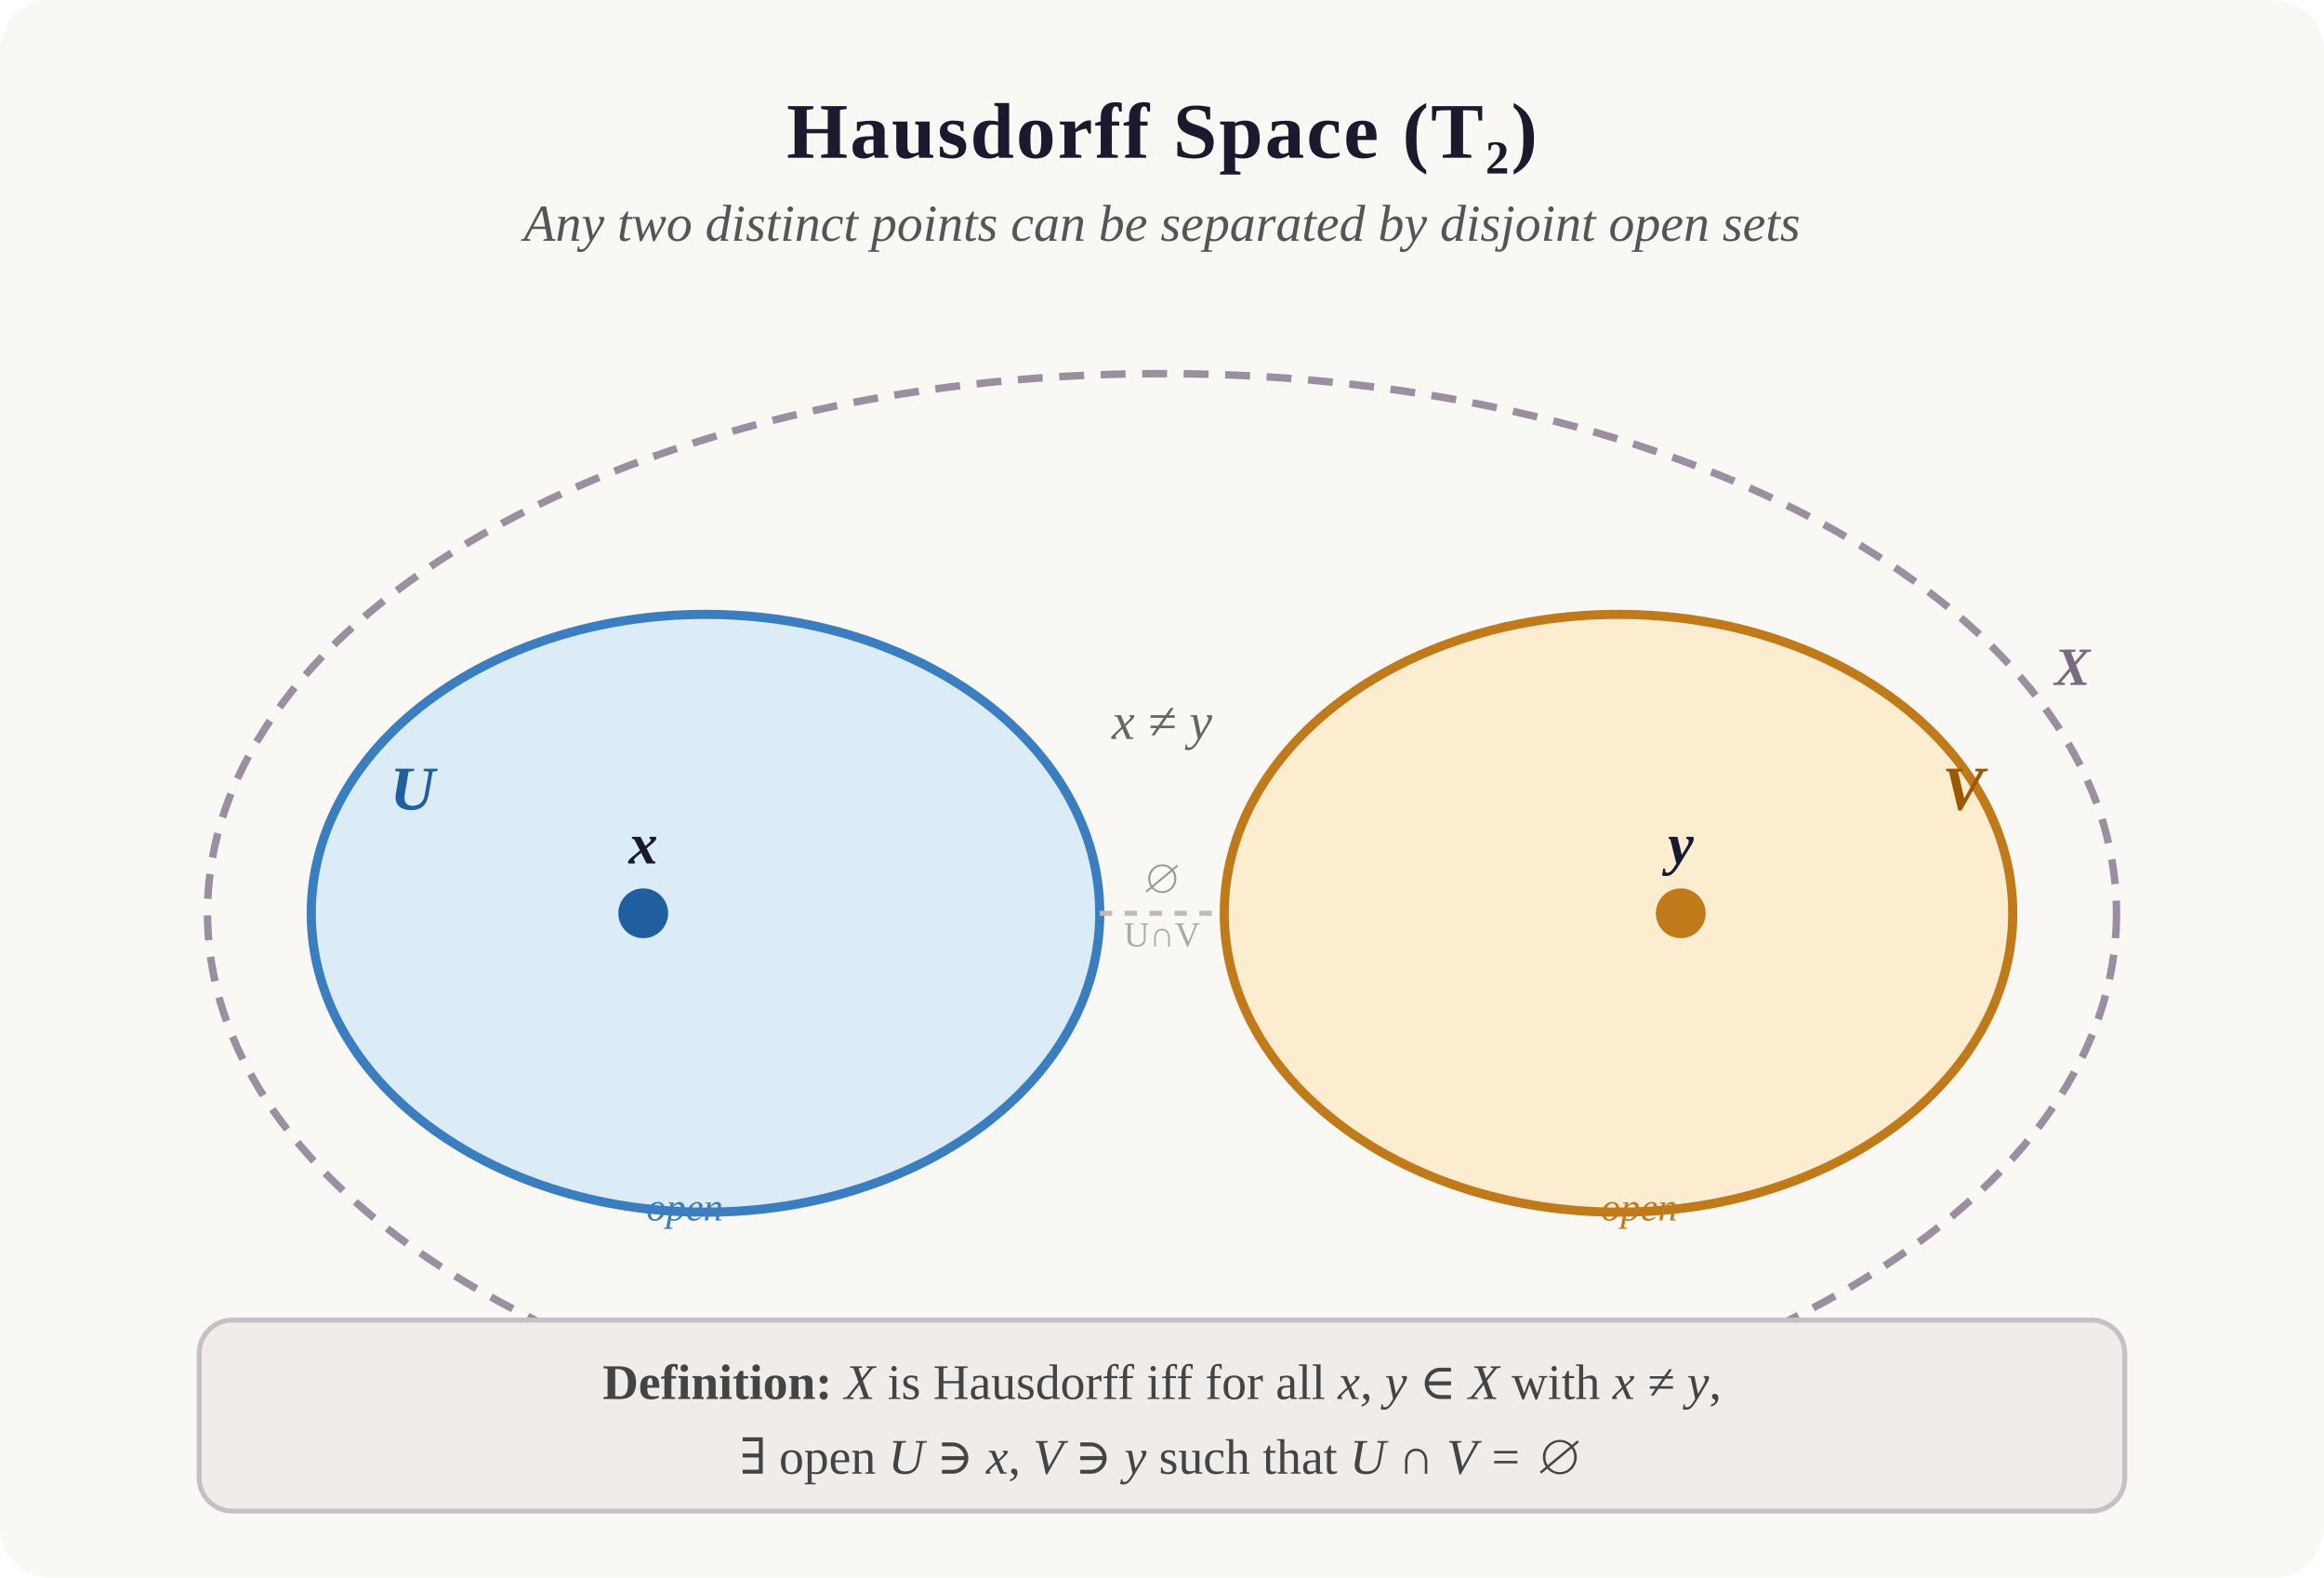
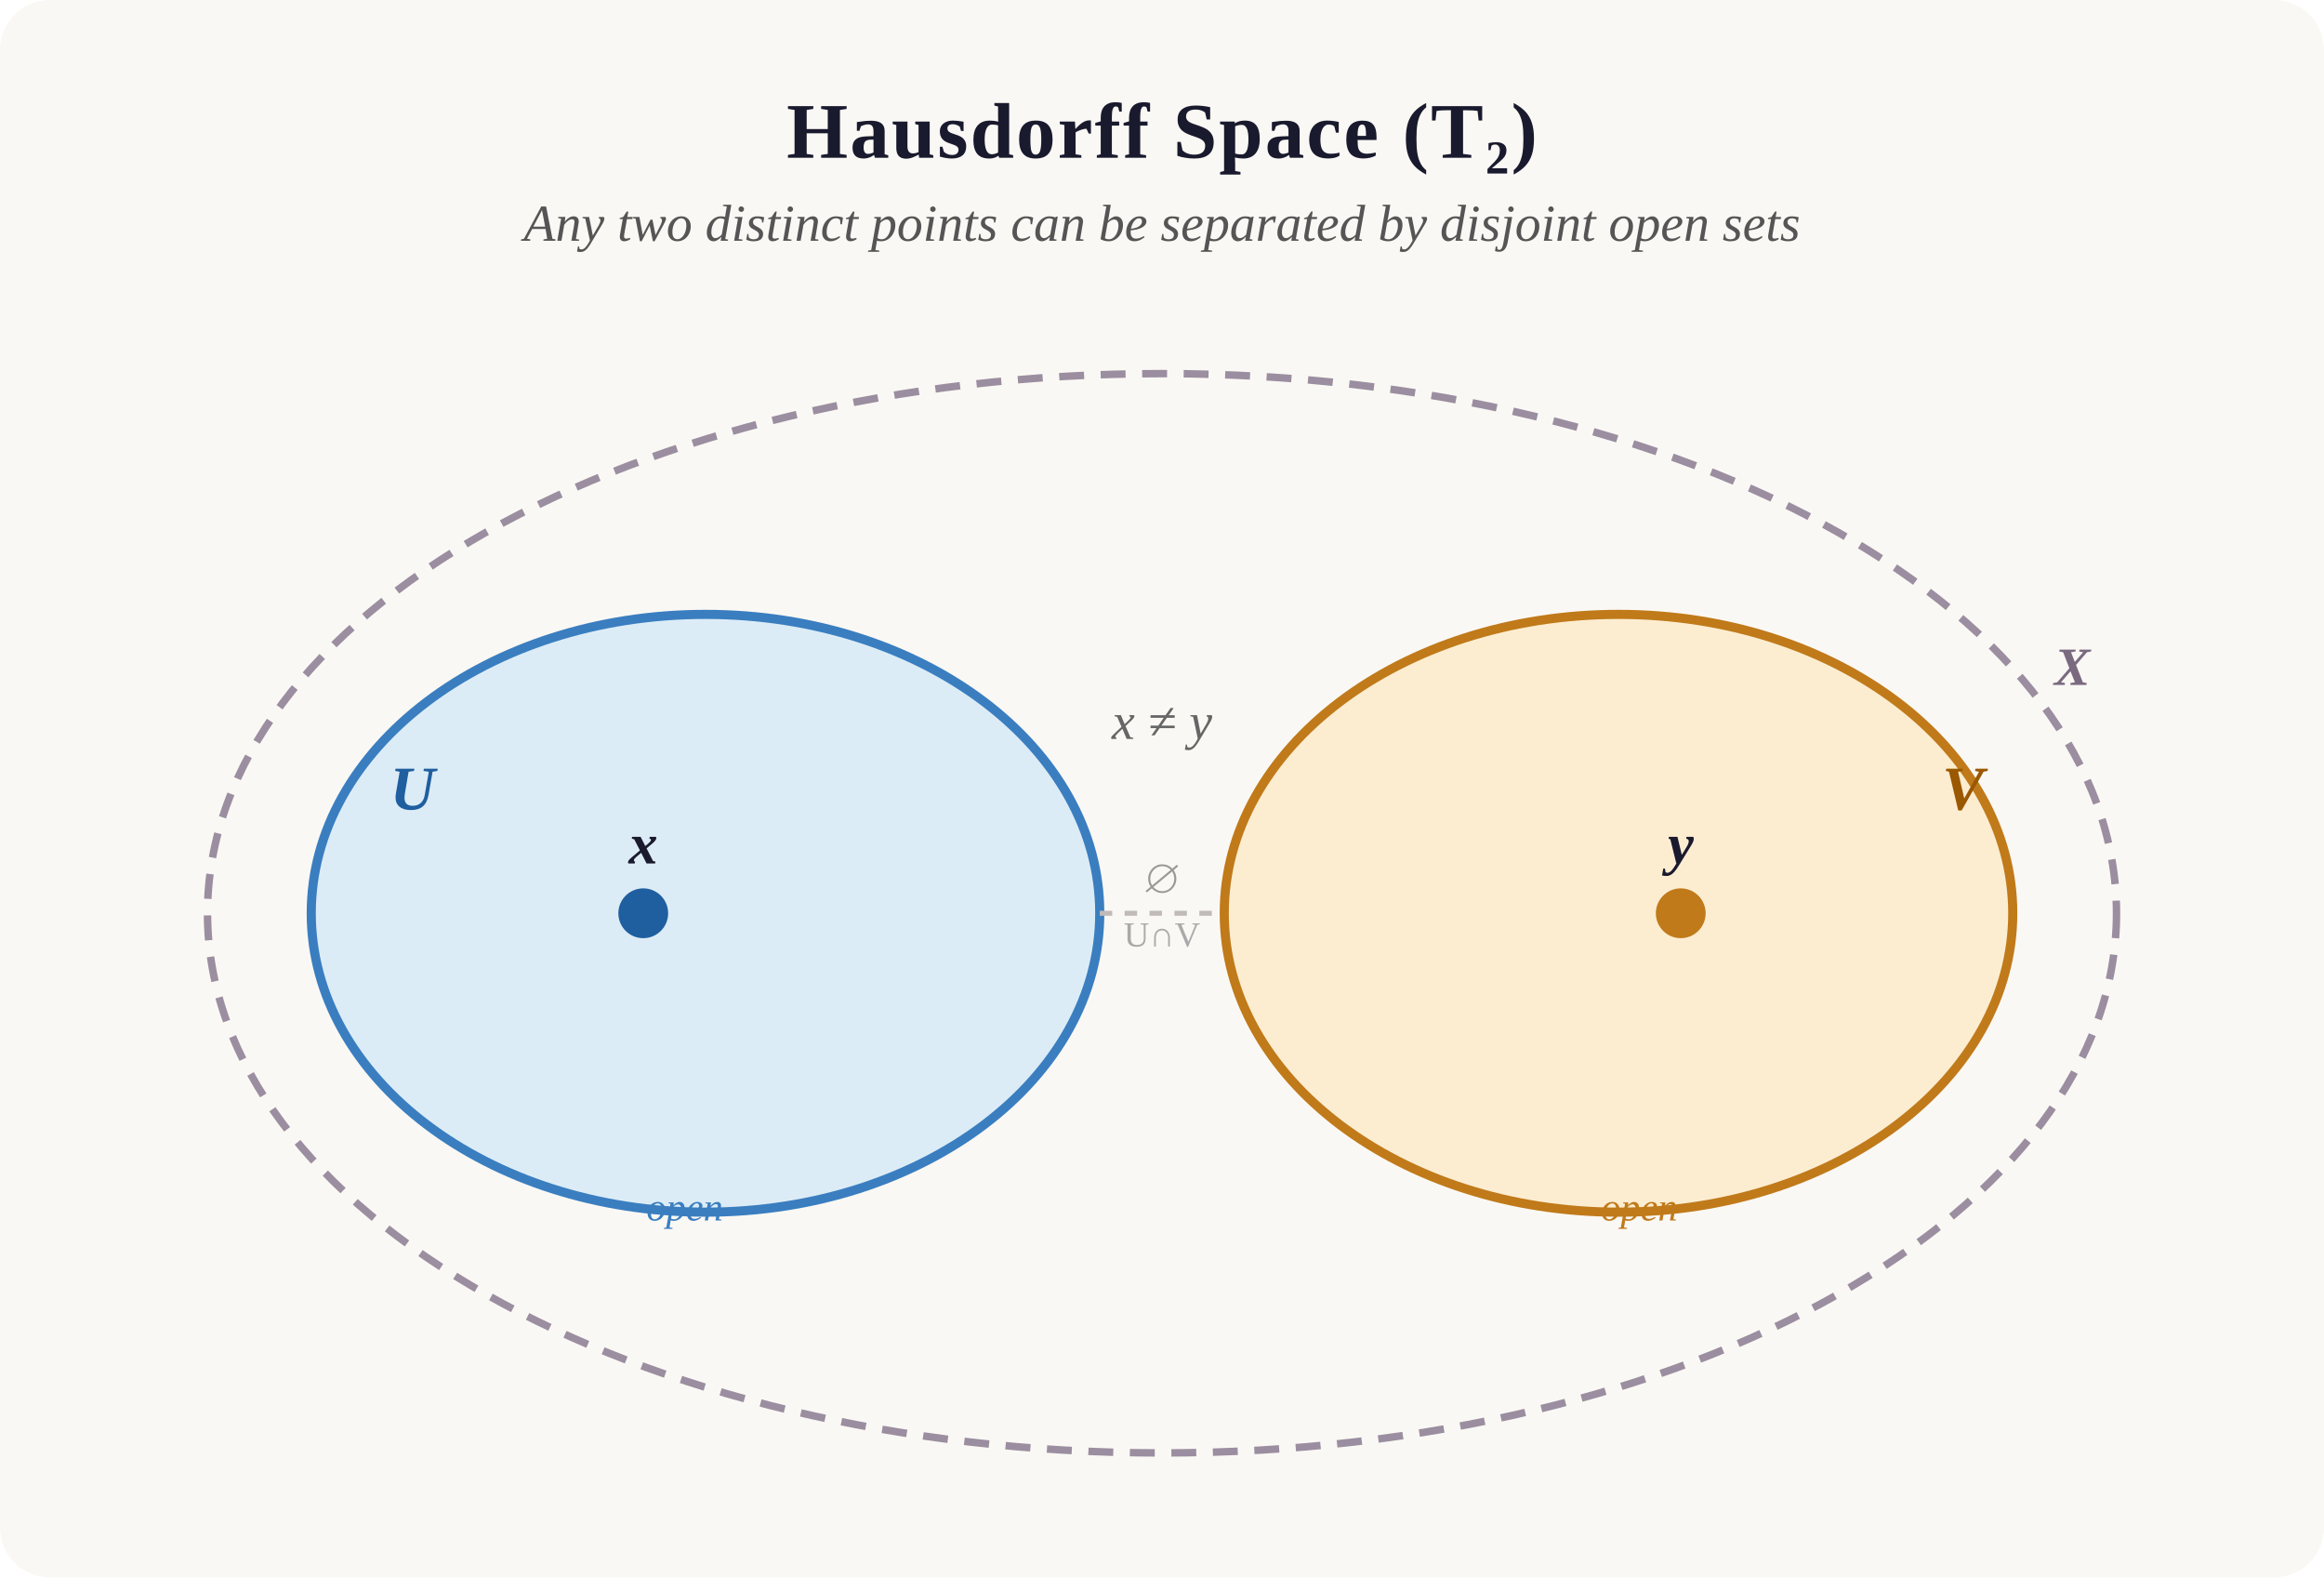
<svg xmlns="http://www.w3.org/2000/svg" viewBox="0 0 560 380" width="560" height="380" font-family="Georgia, 'Times New Roman', serif">
  <rect width="560" height="380" fill="#faf8f4" rx="12" />
  <text x="280" y="38" text-anchor="middle" font-size="19" font-weight="bold" fill="#1a1a2e" letter-spacing="0.5">Hausdorff Space (T₂)</text>
  <text x="280" y="58" text-anchor="middle" font-size="12.5" fill="#555" font-style="italic">Any two distinct points
        can be separated by disjoint open sets</text>
  <ellipse cx="280" cy="220" rx="230" ry="130" fill="none" stroke="#9b8ea0" stroke-width="1.8" stroke-dasharray="6 4" />
  <text x="495" y="165" font-size="13" fill="#7a6a80" font-style="italic" font-weight="bold">X</text>
  <ellipse cx="170" cy="220" rx="95" ry="72" fill="#d0e8f7" fill-opacity="0.72" stroke="#3a7ec0" stroke-width="2.2" />
  <text x="94" y="195" font-size="15" fill="#1f5fa0" font-weight="bold" font-style="italic">U</text>
  <ellipse cx="390" cy="220" rx="95" ry="72" fill="#fde9c4" fill-opacity="0.72" stroke="#c07a1a" stroke-width="2.2" />
  <text x="468" y="195" font-size="15" fill="#9a5800" font-weight="bold" font-style="italic">V</text>
  <line x1="265" y1="220" x2="295" y2="220" stroke="#c0bab8" stroke-width="1.2" stroke-dasharray="3 3" />
  <text x="280" y="215" text-anchor="middle" font-size="10" fill="#999">∅</text>
  <text x="280" y="228" text-anchor="middle" font-size="8.5" fill="#aaa">U∩V</text>
  <circle cx="155" cy="220" r="6" fill="#1f5fa0" />
  <text x="155" y="208" text-anchor="middle" font-size="14" fill="#1a1a2e" font-style="italic" font-weight="bold">x</text>
  <circle cx="405" cy="220" r="6" fill="#c07a1a" />
  <text x="405" y="208" text-anchor="middle" font-size="14" fill="#1a1a2e" font-style="italic" font-weight="bold">y</text>
  <text x="280" y="178" text-anchor="middle" font-size="12.5" fill="#666" font-style="italic">x ≠ y</text>
-   <rect x="48" y="318" width="464" height="46" rx="8" fill="#f0ecea" stroke="#c8bfc5" stroke-width="1.2" />
-   <text x="280" y="337" text-anchor="middle" font-size="12" fill="#444">
-     <tspan font-weight="bold">Definition: </tspan>
-     <tspan font-style="italic">X</tspan> is Hausdorff iff for all
-         <tspan font-style="italic"> x, y ∈ X</tspan> with
-         <tspan font-style="italic"> x ≠ y</tspan>,
-     </text>
-   <text x="280" y="355" text-anchor="middle" font-size="12" fill="#444">
-         ∃ open
-         <tspan font-style="italic"> U ∋ x</tspan>,
-         <tspan font-style="italic"> V ∋ y</tspan> such that
-         <tspan font-style="italic"> U ∩ V = ∅</tspan>
-   </text>
  <text x="165" y="294" text-anchor="middle" font-size="9.5" fill="#3a7ec0" font-style="italic">open</text>
  <text x="395" y="294" text-anchor="middle" font-size="9.5" fill="#c07a1a" font-style="italic">open</text>
</svg>
